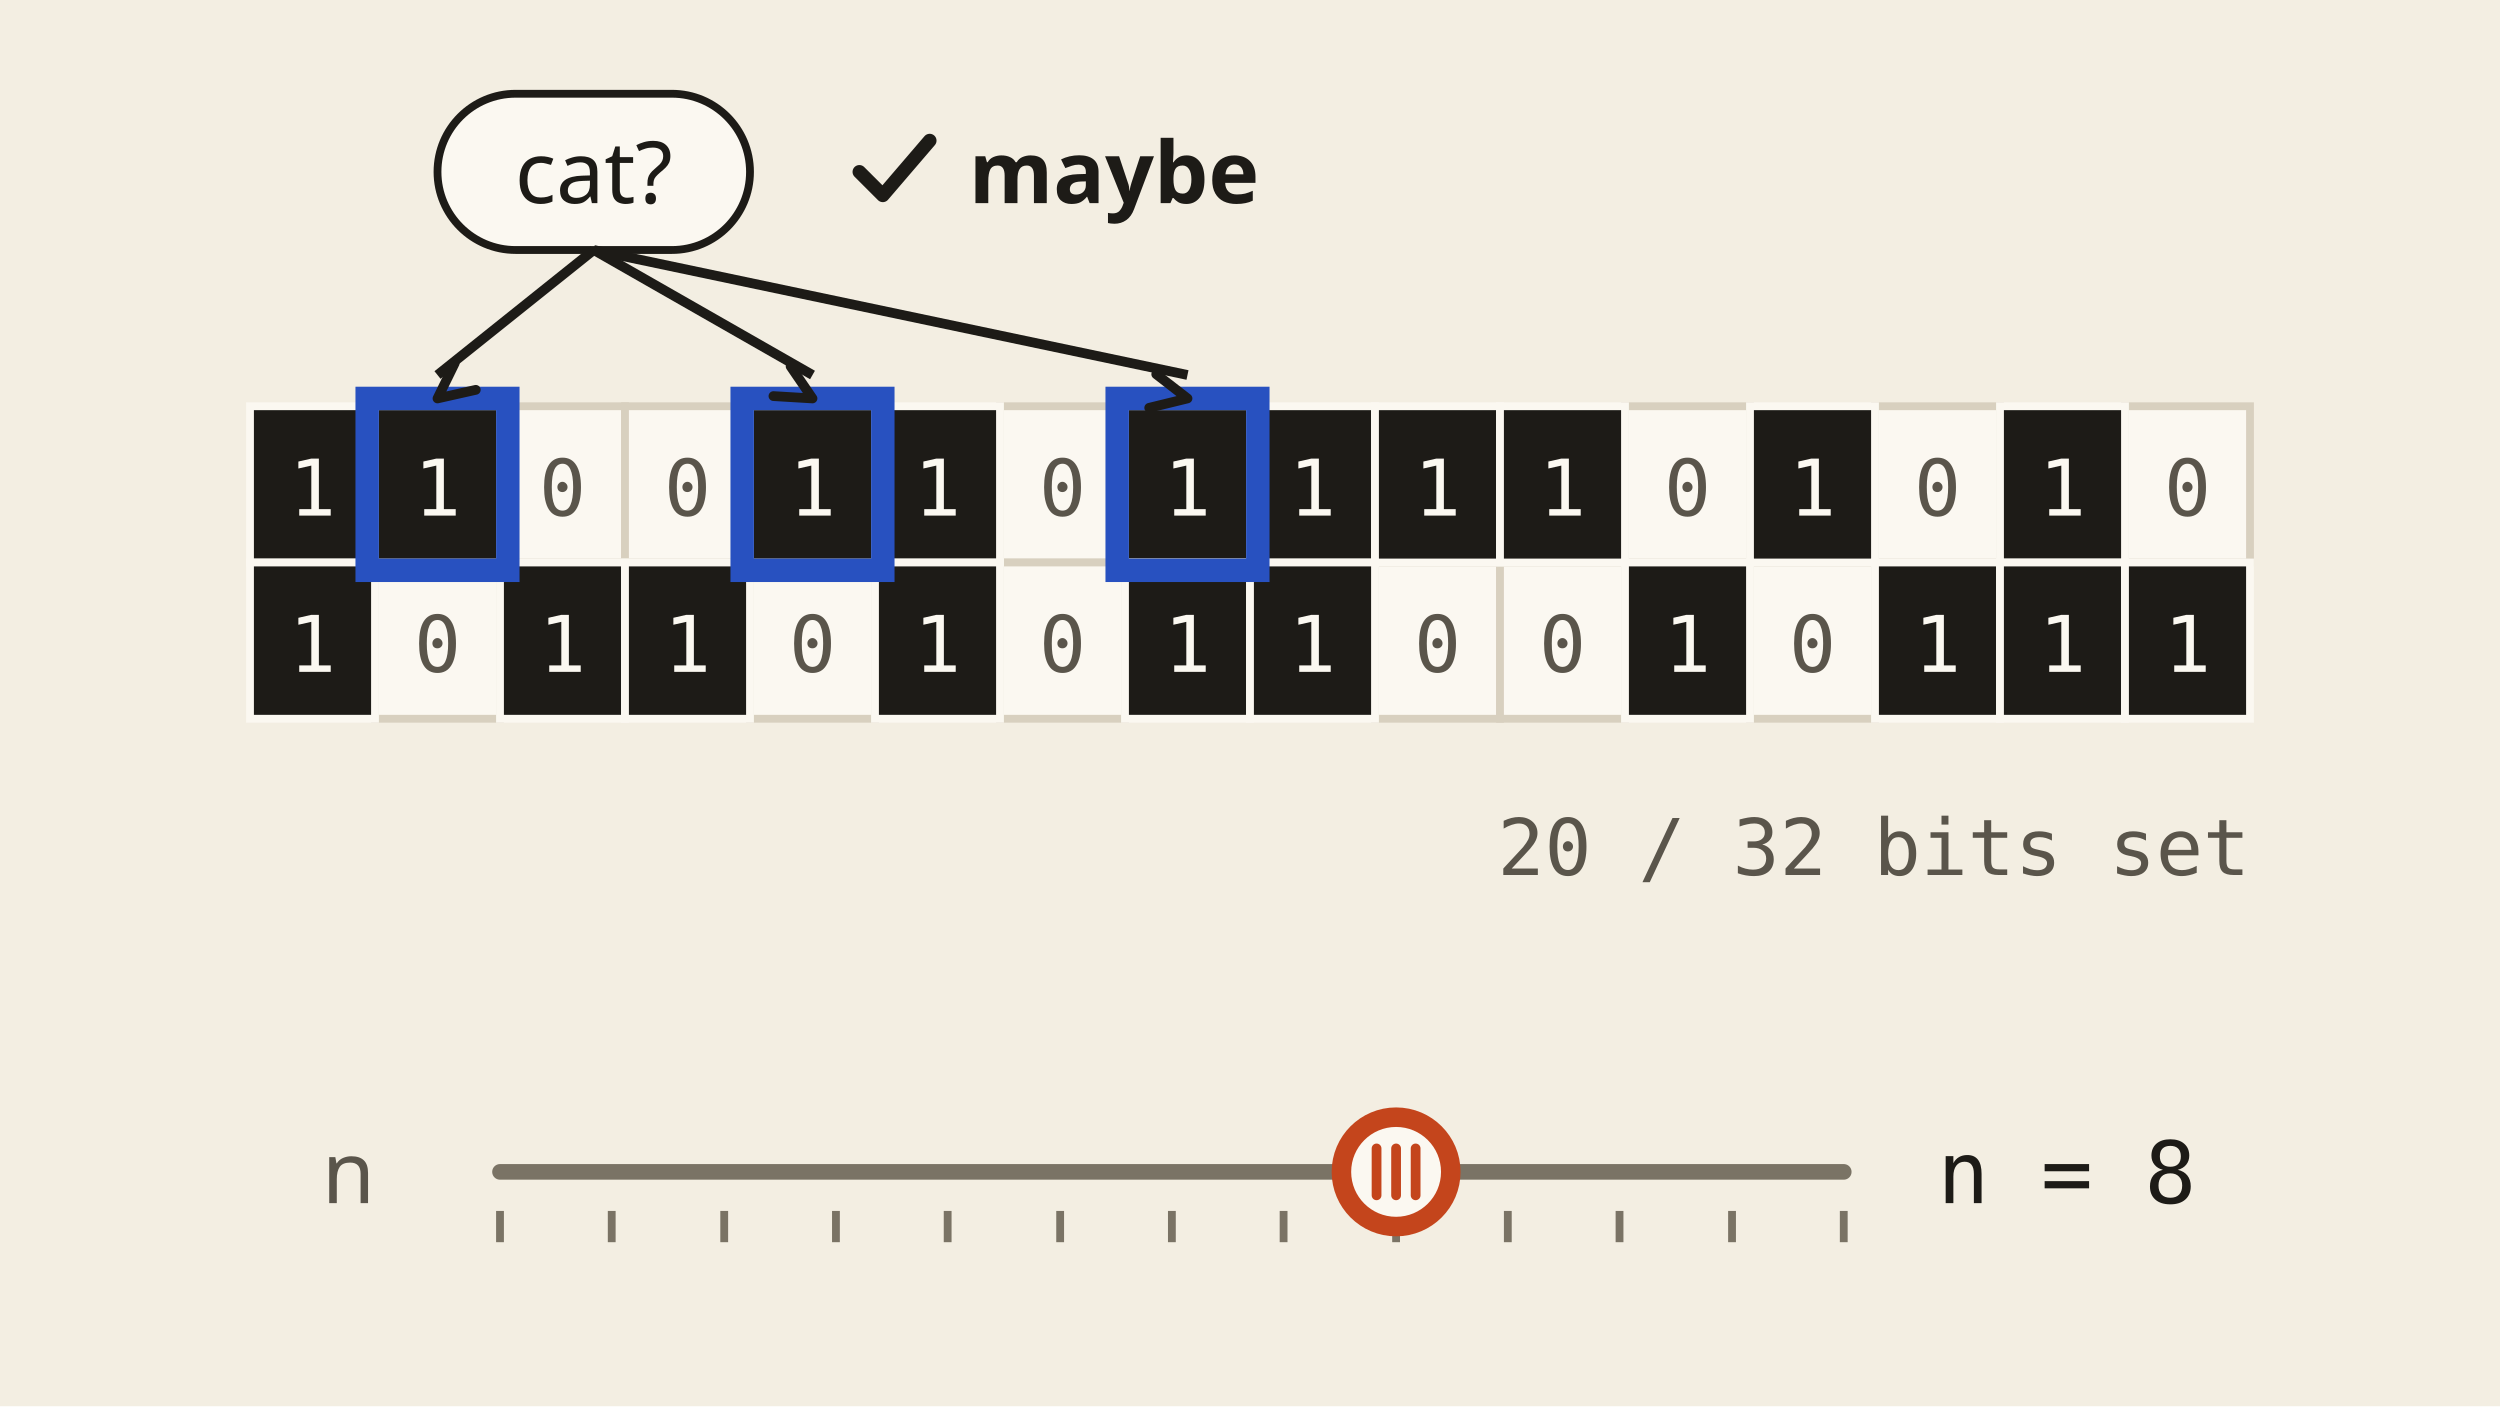
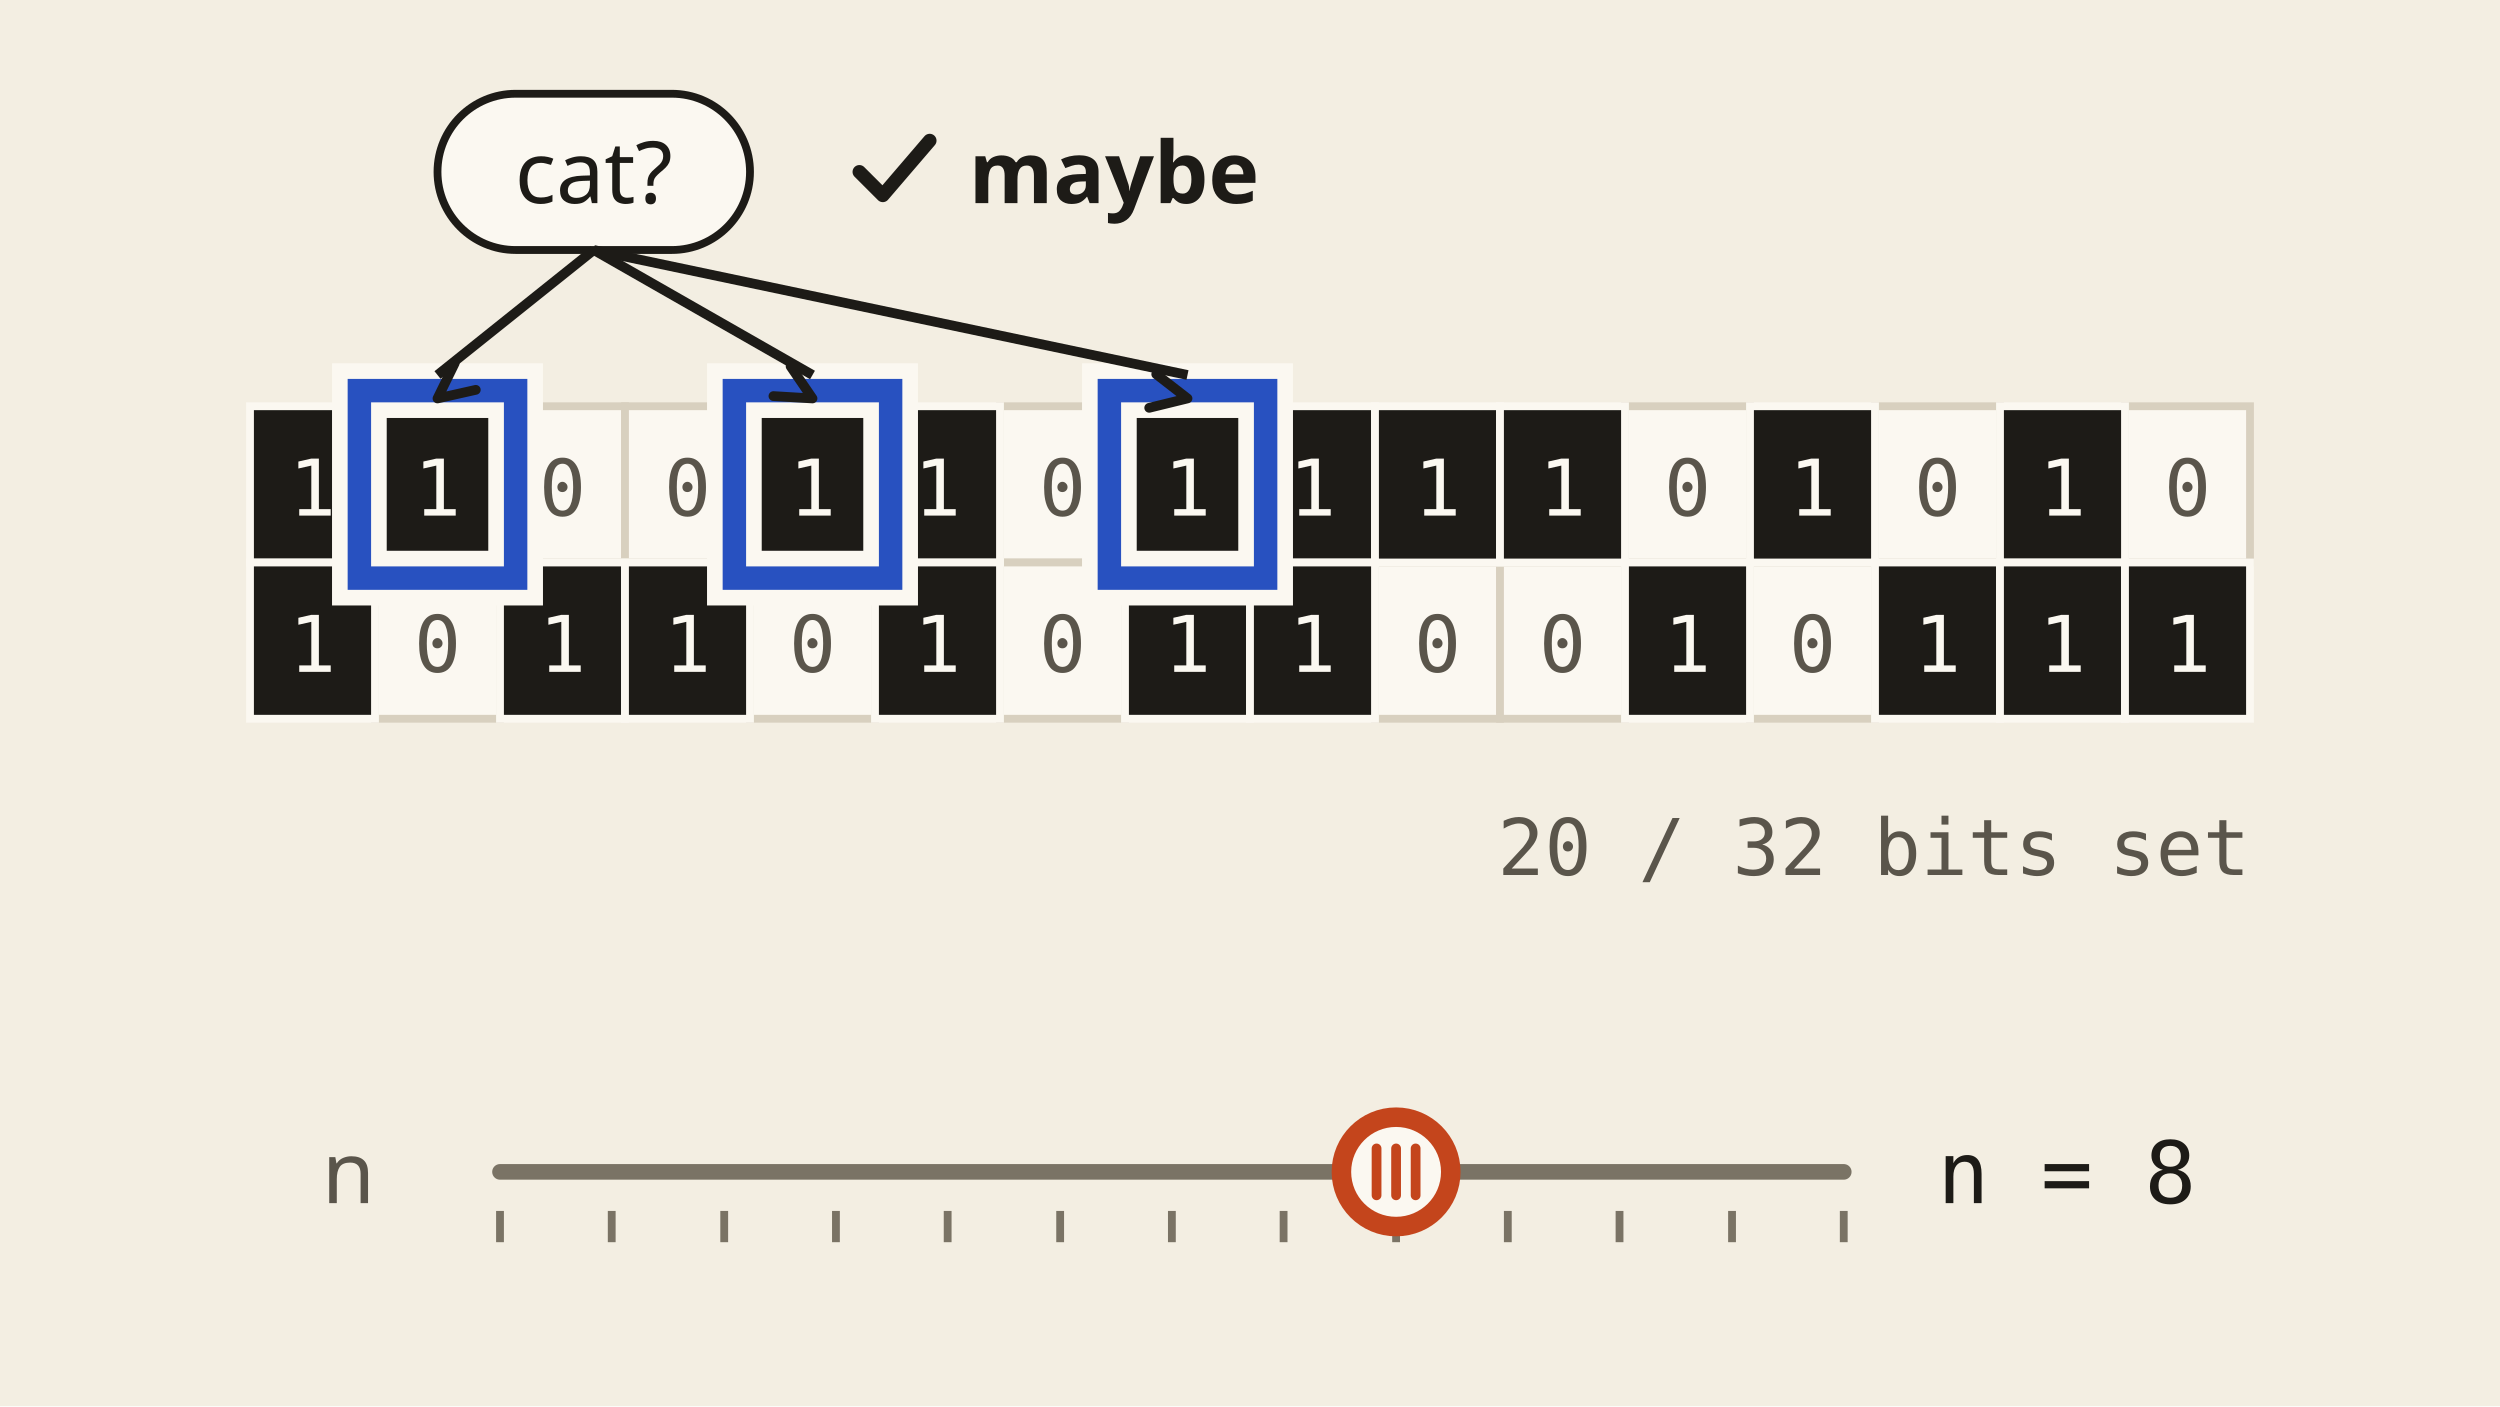
<svg xmlns="http://www.w3.org/2000/svg" viewBox="0 0 320 180" width="320" height="180" role="img">
  <rect width="320" height="180" fill="#F3EEE2" />
  <g fill="#FBF8F1" stroke="#D8D0BF">
    <rect x="64" y="52" width="16" height="20" />
    <rect x="80" y="52" width="16" height="20" />
    <rect x="128" y="52" width="16" height="20" />
    <rect x="208" y="52" width="16" height="20" />
    <rect x="240" y="52" width="16" height="20" />
    <rect x="272" y="52" width="16" height="20" />
    <rect x="48" y="72" width="16" height="20" />
    <rect x="96" y="72" width="16" height="20" />
    <rect x="128" y="72" width="16" height="20" />
    <rect x="176" y="72" width="16" height="20" />
    <rect x="192" y="72" width="16" height="20" />
    <rect x="224" y="72" width="16" height="20" />
  </g>
  <g fill="#1D1B17" stroke="#FBF8F1">
    <rect x="32" y="52" width="16" height="20" />
    <rect x="48" y="52" width="16" height="20" />
    <rect x="96" y="52" width="16" height="20" />
    <rect x="112" y="52" width="16" height="20" />
    <rect x="144" y="52" width="16" height="20" />
    <rect x="160" y="52" width="16" height="20" />
    <rect x="176" y="52" width="16" height="20" />
    <rect x="192" y="52" width="16" height="20" />
    <rect x="224" y="52" width="16" height="20" />
    <rect x="256" y="52" width="16" height="20" />
    <rect x="32" y="72" width="16" height="20" />
    <rect x="64" y="72" width="16" height="20" />
    <rect x="80" y="72" width="16" height="20" />
    <rect x="112" y="72" width="16" height="20" />
    <rect x="144" y="72" width="16" height="20" />
    <rect x="160" y="72" width="16" height="20" />
    <rect x="208" y="72" width="16" height="20" />
    <rect x="240" y="72" width="16" height="20" />
    <rect x="256" y="72" width="16" height="20" />
    <rect x="272" y="72" width="16" height="20" />
  </g>
  <g font-family="ui-monospace, Menlo, Consolas, monospace" font-size="10" text-anchor="middle">
    <g fill="#5A554B">
      <text x="72" y="66">0</text>
      <text x="88" y="66">0</text>
      <text x="136" y="66">0</text>
      <text x="216" y="66">0</text>
      <text x="248" y="66">0</text>
      <text x="280" y="66">0</text>
      <text x="56" y="86">0</text>
      <text x="104" y="86">0</text>
      <text x="136" y="86">0</text>
      <text x="184" y="86">0</text>
      <text x="200" y="86">0</text>
      <text x="232" y="86">0</text>
    </g>
    <g fill="#FBF8F1">
      <text x="40" y="66">1</text>
      <text x="56" y="66">1</text>
      <text x="104" y="66">1</text>
      <text x="120" y="66">1</text>
      <text x="152" y="66">1</text>
      <text x="168" y="66">1</text>
      <text x="184" y="66">1</text>
      <text x="200" y="66">1</text>
      <text x="232" y="66">1</text>
      <text x="264" y="66">1</text>
      <text x="40" y="86">1</text>
      <text x="72" y="86">1</text>
      <text x="88" y="86">1</text>
      <text x="120" y="86">1</text>
      <text x="152" y="86">1</text>
      <text x="168" y="86">1</text>
      <text x="216" y="86">1</text>
      <text x="248" y="86">1</text>
      <text x="264" y="86">1</text>
      <text x="280" y="86">1</text>
    </g>
  </g>
-   <rect x="143" y="51" width="18" height="22" fill="none" stroke="#2851C0" stroke-width="3" />
-   <rect x="95" y="51" width="18" height="22" fill="none" stroke="#2851C0" stroke-width="3" />
-   <rect x="47" y="51" width="18" height="22" fill="none" stroke="#2851C0" stroke-width="3" />
+   <rect x="142" y="50" width="20" height="24" fill="none" stroke="#FBF8F1" stroke-width="7" />
+   <rect x="94" y="50" width="20" height="24" fill="none" stroke="#FBF8F1" stroke-width="7" />
+   <rect x="46" y="50" width="20" height="24" fill="none" stroke="#FBF8F1" stroke-width="7" />
+   <rect x="142" y="50" width="20" height="24" fill="none" stroke="#2851C0" stroke-width="3" />
+   <rect x="94" y="50" width="20" height="24" fill="none" stroke="#2851C0" stroke-width="3" />
+   <rect x="46" y="50" width="20" height="24" fill="none" stroke="#2851C0" stroke-width="3" />
  <rect x="56" y="12" width="40" height="20" rx="10" fill="#FBF8F1" stroke="#1D1B17" stroke-width="1" />
  <text x="76" y="26" font-family="ui-sans-serif, system-ui, sans-serif" font-size="11" fill="#1D1B17" text-anchor="middle">cat?</text>
  <path d="M76 32L152 48" stroke="#1D1B17" stroke-width="1.25" fill="none" />
  <path d="M152 51l-4.9 1.2M152 51l-4 -3.1" stroke="#1D1B17" stroke-width="1.25" stroke-linecap="round" />
  <path d="M76 32L104 48" stroke="#1D1B17" stroke-width="1.25" fill="none" />
  <path d="M104 51l-5 -0.3M104 51l-2.8 -4.1" stroke="#1D1B17" stroke-width="1.25" stroke-linecap="round" />
  <path d="M76 32L56 48" stroke="#1D1B17" stroke-width="1.25" fill="none" />
  <path d="M56 51l2.2 -4.5M56 51l4.9 -1.1" stroke="#1D1B17" stroke-width="1.25" stroke-linecap="round" />
  <path d="M110 22l3 3l6-7" stroke="#1D1B17" stroke-width="1.75" fill="none" stroke-linecap="round" stroke-linejoin="round" />
  <text x="124" y="26" font-family="ui-sans-serif, system-ui, sans-serif" font-size="11" font-weight="600" fill="#1D1B17">maybe</text>
  <text x="288" y="112" font-family="ui-monospace, Menlo, Consolas, monospace" font-size="10" fill="#5A554B" text-anchor="end">20 / 32 bits set</text>
  <text x="48" y="154" font-family="ui-sans-serif, system-ui, sans-serif" font-size="11" fill="#5A554B" text-anchor="end">n</text>
  <path d="M64 150H236" stroke="#7A7365" stroke-width="2" stroke-linecap="round" />
  <path d="M64 155v4" stroke="#7A7365" stroke-width="1" />
  <path d="M78.3 155v4" stroke="#7A7365" stroke-width="1" />
  <path d="M92.7 155v4" stroke="#7A7365" stroke-width="1" />
  <path d="M107 155v4" stroke="#7A7365" stroke-width="1" />
  <path d="M121.3 155v4" stroke="#7A7365" stroke-width="1" />
  <path d="M135.7 155v4" stroke="#7A7365" stroke-width="1" />
  <path d="M150 155v4" stroke="#7A7365" stroke-width="1" />
  <path d="M164.3 155v4" stroke="#7A7365" stroke-width="1" />
  <path d="M178.7 155v4" stroke="#7A7365" stroke-width="1" />
  <path d="M193 155v4" stroke="#7A7365" stroke-width="1" />
  <path d="M207.3 155v4" stroke="#7A7365" stroke-width="1" />
  <path d="M221.7 155v4" stroke="#7A7365" stroke-width="1" />
  <path d="M236 155v4" stroke="#7A7365" stroke-width="1" />
  <g class="knob">
    <circle cx="178.7" cy="150" r="7" fill="#FBF8F1" stroke="#C4451C" stroke-width="2.5" />
    <path d="M176.2 147v6" stroke="#C4451C" stroke-width="1.25" stroke-linecap="round" />
    <path d="M178.7 147v6" stroke="#C4451C" stroke-width="1.25" stroke-linecap="round" />
    <path d="M181.2 147v6" stroke="#C4451C" stroke-width="1.25" stroke-linecap="round" />
  </g>
  <text x="248" y="154" font-family="ui-monospace, Menlo, Consolas, monospace" font-size="11" fill="#1D1B17">n = 8</text>
</svg>
